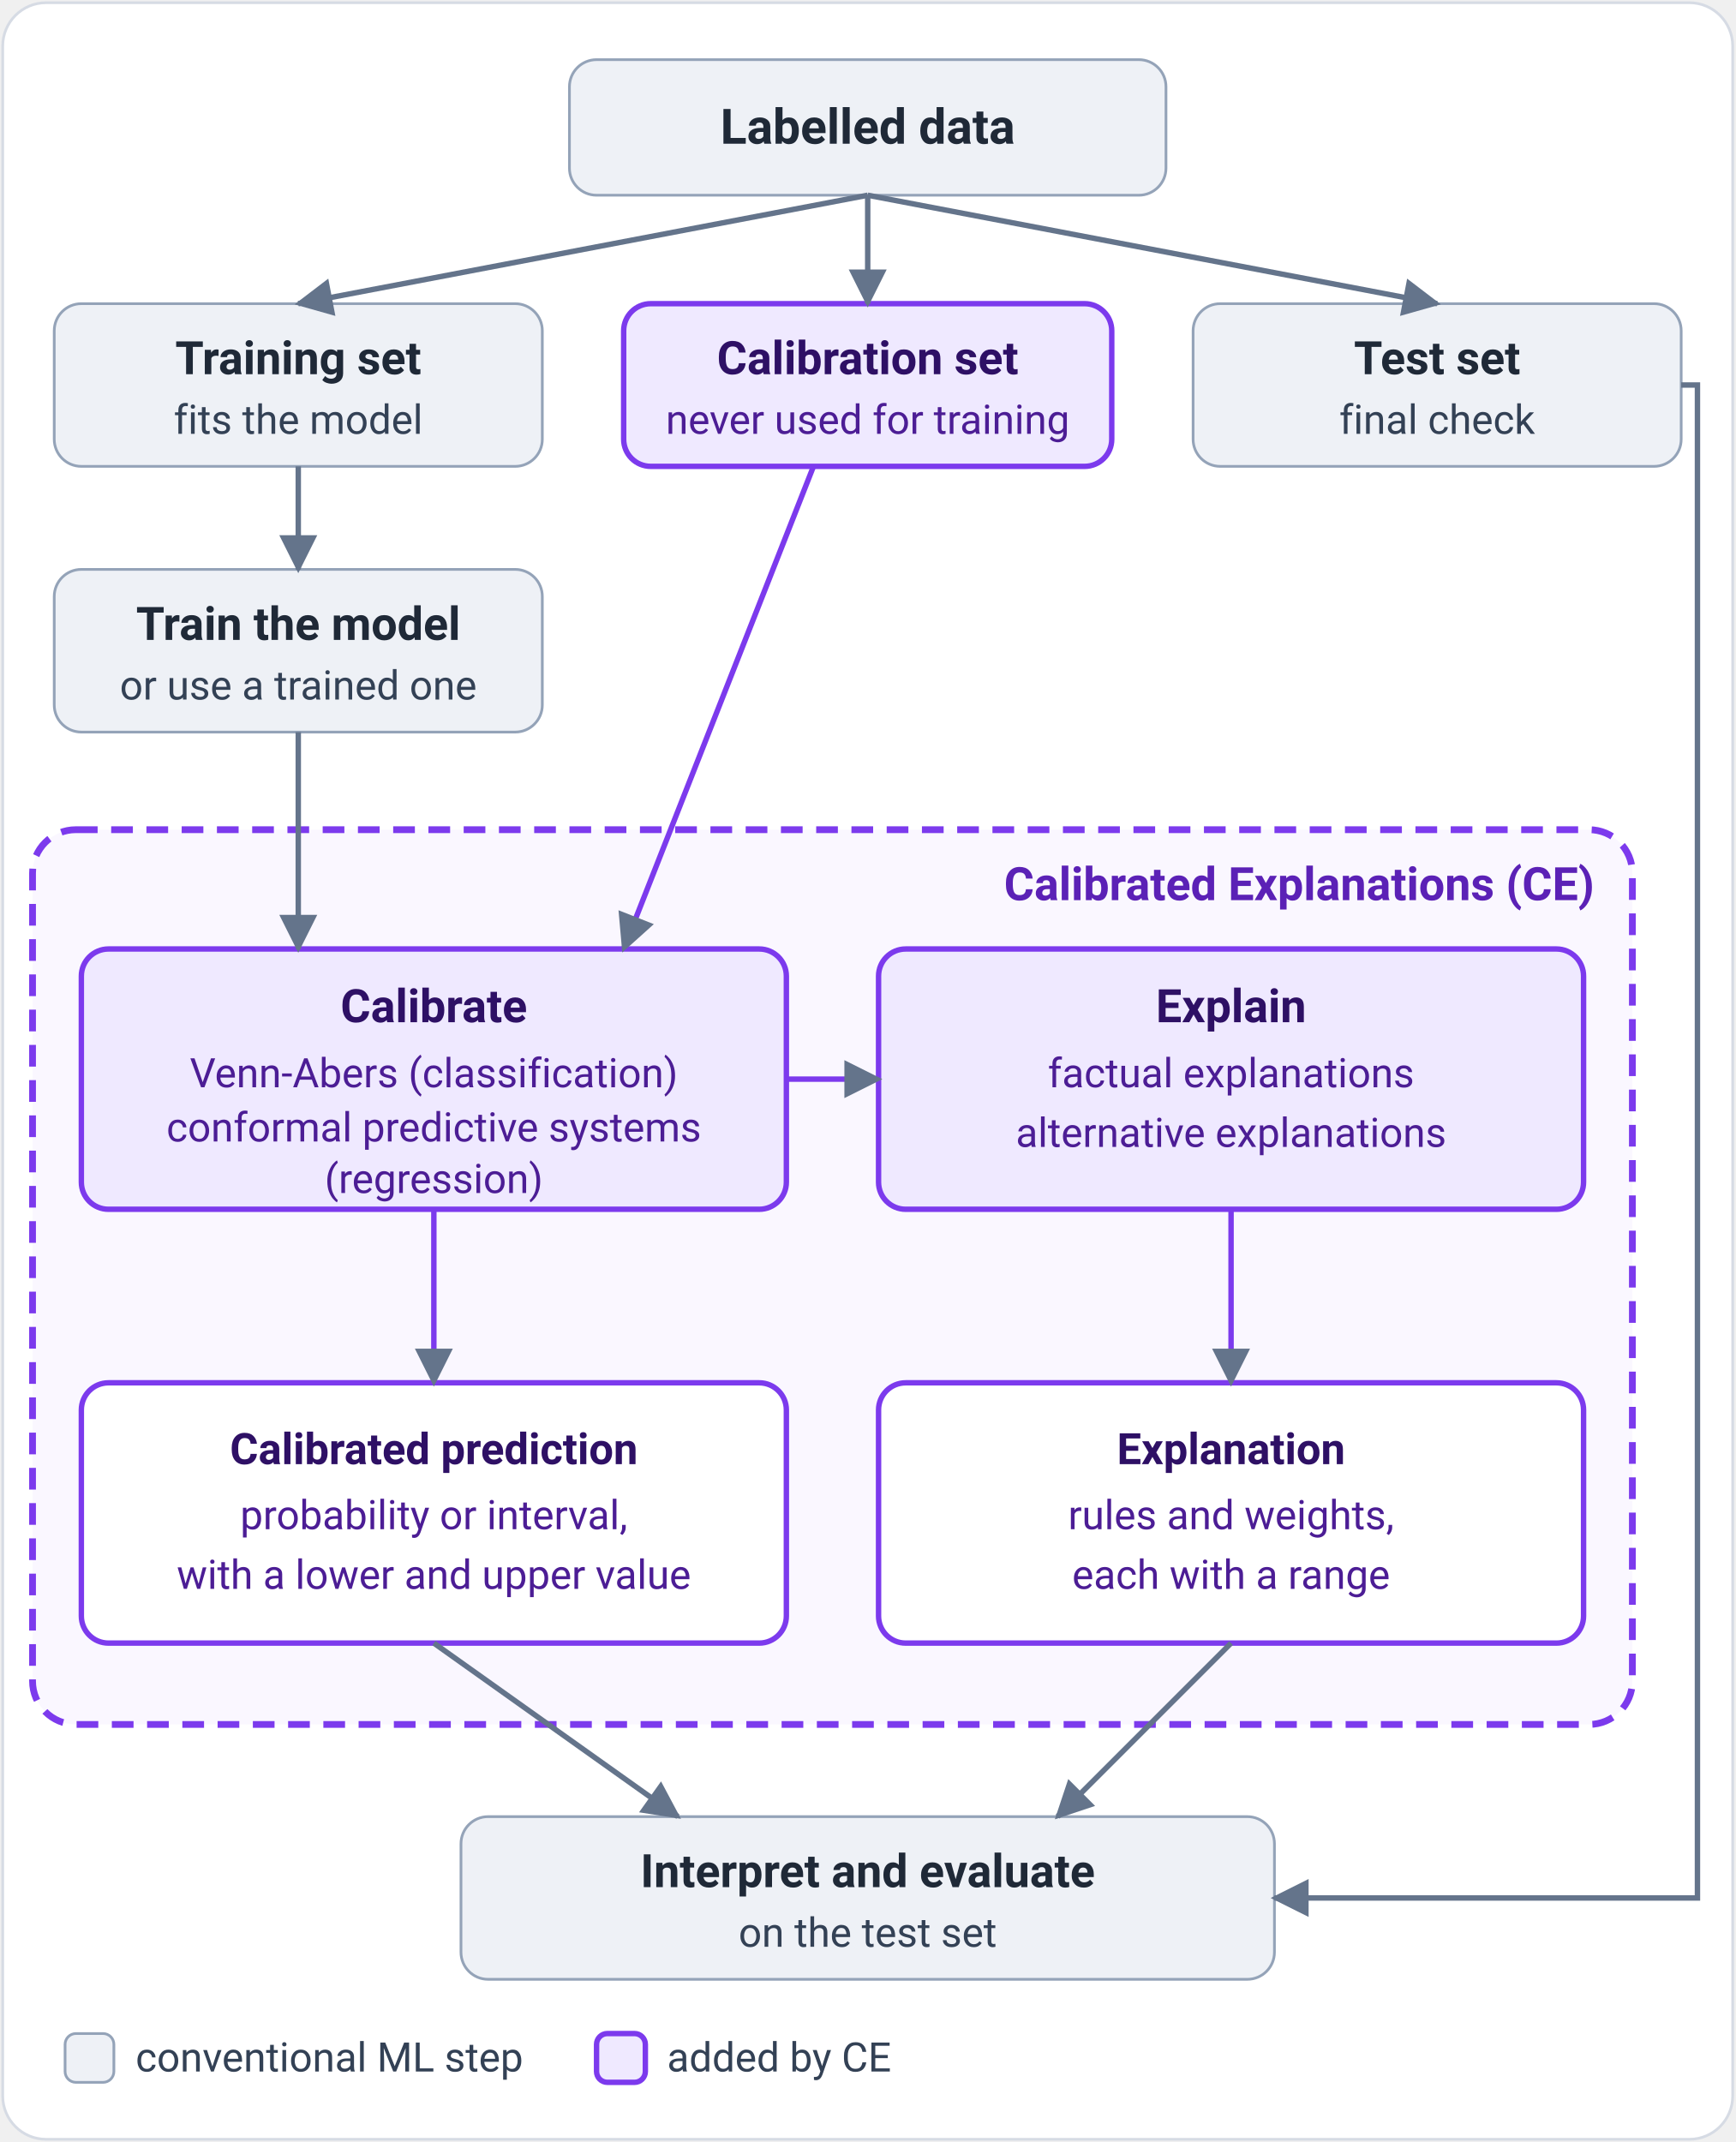
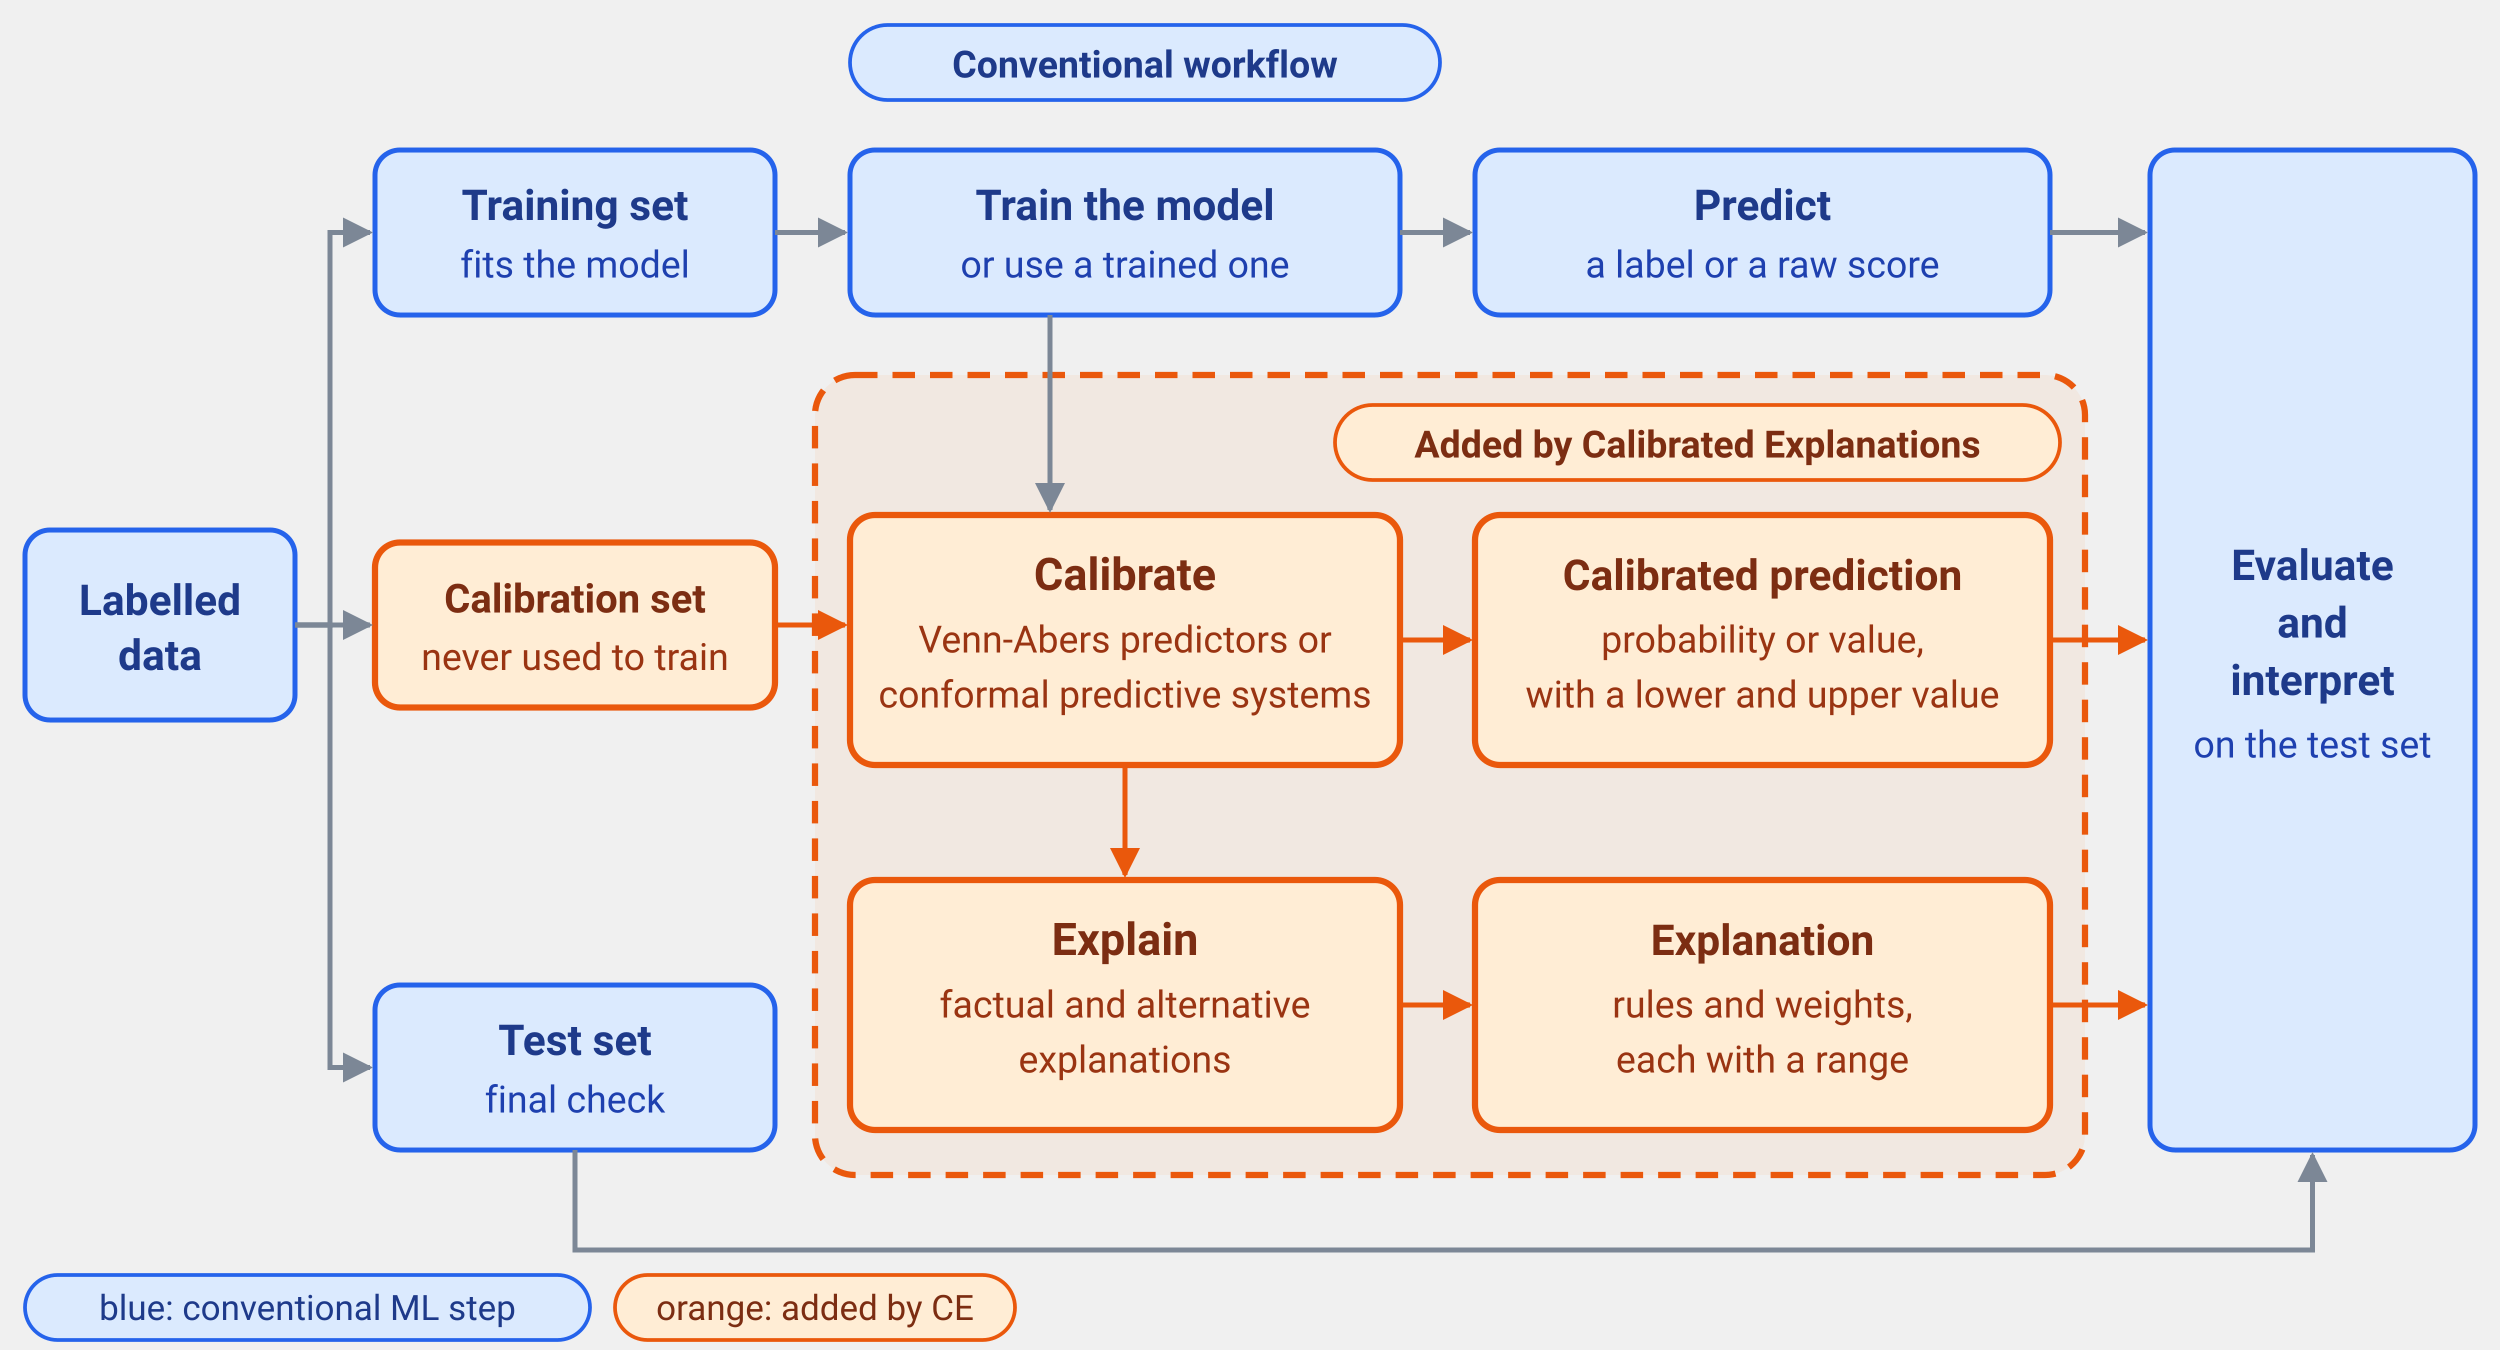
- <svg xmlns="http://www.w3.org/2000/svg" viewBox="0 0 640 790" role="img" aria-labelledby="ce-fig-title ce-fig-desc" font-family="system-ui, -apple-system, 'Segoe UI', Roboto, sans-serif">
+ <svg xmlns="http://www.w3.org/2000/svg" viewBox="0 0 1000 540" role="img" aria-labelledby="ce-wf-title ce-wf-desc" font-family="system-ui, -apple-system, 'Segoe UI', Roboto, sans-serif">
  <defs>
-     <marker id="ce-arrow" viewBox="0 0 10 10" refX="9" refY="5" markerWidth="7" markerHeight="7" orient="auto-start-reverse">
-       <path d="M0,0 L10,5 L0,10 z" fill="#64748b" />
+     <marker id="wf-arrow" viewBox="0 0 10 10" refX="9" refY="5" markerWidth="6" markerHeight="6" orient="auto-start-reverse">
+       <path d="M0,0 L10,5 L0,10 z" fill="#7c8796" />
+     </marker>
+     <marker id="wf-arrow-o" viewBox="0 0 10 10" refX="9" refY="5" markerWidth="6" markerHeight="6" orient="auto-start-reverse">
+       <path d="M0,0 L10,5 L0,10 z" fill="#ea580c" />
    </marker>
  </defs>
-   <rect x="1" y="1" width="638" height="788" rx="16" fill="#ffffff" stroke="#d6dbe4" />
-   <rect x="210" y="22" width="220" height="50" rx="10" fill="#eef1f6" stroke="#94a3b8" />
-   <text x="320" y="53" text-anchor="middle" font-size="18" font-weight="600" fill="#1f2937">Labelled data</text>
-   <rect x="20" y="112" width="180" height="60" rx="10" fill="#eef1f6" stroke="#94a3b8" />
-   <text x="110" y="138" text-anchor="middle" font-size="17" font-weight="600" fill="#1f2937">Training set</text>
-   <text x="110" y="160" text-anchor="middle" font-size="15" fill="#334155">fits the model</text>
-   <rect x="230" y="112" width="180" height="60" rx="10" fill="#efe9ff" stroke="#7c3aed" stroke-width="2" />
-   <text x="320" y="138" text-anchor="middle" font-size="17" font-weight="600" fill="#2e1065">Calibration set</text>
-   <text x="320" y="160" text-anchor="middle" font-size="15" fill="#4c1d95">never used for training</text>
-   <rect x="440" y="112" width="180" height="60" rx="10" fill="#eef1f6" stroke="#94a3b8" />
-   <text x="530" y="138" text-anchor="middle" font-size="17" font-weight="600" fill="#1f2937">Test set</text>
-   <text x="530" y="160" text-anchor="middle" font-size="15" fill="#334155">final check</text>
-   <path d="M320,72 L110,112" stroke="#64748b" stroke-width="2" fill="none" marker-end="url(#ce-arrow)" />
-   <path d="M320,72 L320,112" stroke="#64748b" stroke-width="2" fill="none" marker-end="url(#ce-arrow)" />
-   <path d="M320,72 L530,112" stroke="#64748b" stroke-width="2" fill="none" marker-end="url(#ce-arrow)" />
-   <rect x="20" y="210" width="180" height="60" rx="10" fill="#eef1f6" stroke="#94a3b8" />
-   <text x="110" y="236" text-anchor="middle" font-size="17" font-weight="600" fill="#1f2937">Train the model</text>
-   <text x="110" y="258" text-anchor="middle" font-size="15" fill="#334155">or use a trained one</text>
-   <path d="M110,172 L110,210" stroke="#64748b" stroke-width="2" fill="none" marker-end="url(#ce-arrow)" />
-   <rect x="12" y="306" width="590" height="330" rx="16" fill="#faf7ff" stroke="#7c3aed" stroke-width="2.5" stroke-dasharray="8 5" />
-   <text x="588" y="332" text-anchor="end" font-size="17" font-weight="700" fill="#5b21b6">Calibrated Explanations (CE)</text>
-   <rect x="30" y="350" width="260" height="96" rx="10" fill="#efe9ff" stroke="#7c3aed" stroke-width="2" />
-   <text x="160" y="377" text-anchor="middle" font-size="17" font-weight="700" fill="#2e1065">Calibrate</text>
-   <text x="160" y="401" text-anchor="middle" font-size="15" fill="#4c1d95">Venn-Abers (classification)</text>
-   <text x="160" y="421" text-anchor="middle" font-size="15" fill="#4c1d95">conformal predictive systems</text>
-   <text x="160" y="440" text-anchor="middle" font-size="15" fill="#4c1d95">(regression)</text>
-   <rect x="324" y="350" width="260" height="96" rx="10" fill="#efe9ff" stroke="#7c3aed" stroke-width="2" />
-   <text x="454" y="377" text-anchor="middle" font-size="17" font-weight="700" fill="#2e1065">Explain</text>
-   <text x="454" y="401" text-anchor="middle" font-size="15" fill="#4c1d95">factual explanations</text>
-   <text x="454" y="423" text-anchor="middle" font-size="15" fill="#4c1d95">alternative explanations</text>
-   <path d="M290,398 L324,398" stroke="#7c3aed" stroke-width="2" fill="none" marker-end="url(#ce-arrow)" />
-   <path d="M110,270 L110,350" stroke="#64748b" stroke-width="2" fill="none" marker-end="url(#ce-arrow)" />
-   <path d="M300,172 L230,350" stroke="#7c3aed" stroke-width="2" fill="none" marker-end="url(#ce-arrow)" />
-   <rect x="30" y="510" width="260" height="96" rx="10" fill="#ffffff" stroke="#7c3aed" stroke-width="2" />
-   <text x="160" y="540" text-anchor="middle" font-size="16" font-weight="700" fill="#2e1065">Calibrated prediction</text>
-   <text x="160" y="564" text-anchor="middle" font-size="15" fill="#4c1d95">probability or interval,</text>
-   <text x="160" y="586" text-anchor="middle" font-size="15" fill="#4c1d95">with a lower and upper value</text>
-   <rect x="324" y="510" width="260" height="96" rx="10" fill="#ffffff" stroke="#7c3aed" stroke-width="2" />
-   <text x="454" y="540" text-anchor="middle" font-size="16" font-weight="700" fill="#2e1065">Explanation</text>
-   <text x="454" y="564" text-anchor="middle" font-size="15" fill="#4c1d95">rules and weights,</text>
-   <text x="454" y="586" text-anchor="middle" font-size="15" fill="#4c1d95">each with a range</text>
-   <path d="M160,446 L160,510" stroke="#7c3aed" stroke-width="2" fill="none" marker-end="url(#ce-arrow)" />
-   <path d="M454,446 L454,510" stroke="#7c3aed" stroke-width="2" fill="none" marker-end="url(#ce-arrow)" />
-   <rect x="170" y="670" width="300" height="60" rx="10" fill="#eef1f6" stroke="#94a3b8" />
-   <text x="320" y="696" text-anchor="middle" font-size="17" font-weight="600" fill="#1f2937">Interpret and evaluate</text>
-   <text x="320" y="718" text-anchor="middle" font-size="15" fill="#334155">on the test set</text>
-   <path d="M160,606 L250,670" stroke="#64748b" stroke-width="2" fill="none" marker-end="url(#ce-arrow)" />
-   <path d="M454,606 L390,670" stroke="#64748b" stroke-width="2" fill="none" marker-end="url(#ce-arrow)" />
-   <path d="M620,142 L626,142 L626,700 L470,700" stroke="#64748b" stroke-width="2" fill="none" marker-end="url(#ce-arrow)" />
-   <rect x="24" y="750" width="18" height="18" rx="4" fill="#eef1f6" stroke="#94a3b8" />
-   <text x="50" y="764" font-size="15" fill="#334155">conventional ML step</text>
-   <rect x="220" y="750" width="18" height="18" rx="4" fill="#efe9ff" stroke="#7c3aed" stroke-width="2" />
-   <text x="246" y="764" font-size="15" fill="#334155">added by CE</text>
+   <rect x="340" y="10" width="236" height="30" rx="15" fill="#dbeafe" stroke="#2563eb" stroke-width="1.5" />
+   <text x="458" y="31" text-anchor="middle" font-size="15" font-weight="700" fill="#1e3a8a">Conventional workflow</text>
+   <rect x="10" y="212" width="108" height="76" rx="10" fill="#dbeafe" stroke="#2563eb" stroke-width="2" />
+   <text x="64" y="246" text-anchor="middle" font-size="17" font-weight="700" fill="#1e3a8a">Labelled</text>
+   <text x="64" y="268" text-anchor="middle" font-size="17" font-weight="700" fill="#1e3a8a">data</text>
+   <rect x="150" y="60" width="160" height="66" rx="10" fill="#dbeafe" stroke="#2563eb" stroke-width="2" />
+   <text x="230" y="88" text-anchor="middle" font-size="17" font-weight="700" fill="#1e3a8a">Training set</text>
+   <text x="230" y="111" text-anchor="middle" font-size="15" fill="#1e40af">fits the model</text>
+   <rect x="150" y="217" width="160" height="66" rx="10" fill="#ffedd5" stroke="#ea580c" stroke-width="2.5" />
+   <text x="230" y="245" text-anchor="middle" font-size="16" font-weight="700" fill="#7c2d12">Calibration set</text>
+   <text x="230" y="268" text-anchor="middle" font-size="15" fill="#9a3412">never used to train</text>
+   <rect x="150" y="394" width="160" height="66" rx="10" fill="#dbeafe" stroke="#2563eb" stroke-width="2" />
+   <text x="230" y="422" text-anchor="middle" font-size="17" font-weight="700" fill="#1e3a8a">Test set</text>
+   <text x="230" y="445" text-anchor="middle" font-size="15" fill="#1e40af">final check</text>
+   <path d="M118,250 H132 V93 H148" stroke="#7c8796" stroke-width="2" fill="none" marker-end="url(#wf-arrow)" />
+   <path d="M118,250 H148" stroke="#7c8796" stroke-width="2" fill="none" marker-end="url(#wf-arrow)" />
+   <path d="M132,250 V427 H148" stroke="#7c8796" stroke-width="2" fill="none" marker-end="url(#wf-arrow)" />
+   <rect x="340" y="60" width="220" height="66" rx="10" fill="#dbeafe" stroke="#2563eb" stroke-width="2" />
+   <text x="450" y="88" text-anchor="middle" font-size="17" font-weight="700" fill="#1e3a8a">Train the model</text>
+   <text x="450" y="111" text-anchor="middle" font-size="15" fill="#1e40af">or use a trained one</text>
+   <path d="M310,93 H338" stroke="#7c8796" stroke-width="2" fill="none" marker-end="url(#wf-arrow)" />
+   <rect x="590" y="60" width="230" height="66" rx="10" fill="#dbeafe" stroke="#2563eb" stroke-width="2" />
+   <text x="705" y="88" text-anchor="middle" font-size="17" font-weight="700" fill="#1e3a8a">Predict</text>
+   <text x="705" y="111" text-anchor="middle" font-size="15" fill="#1e40af">a label or a raw score</text>
+   <path d="M560,93 H588" stroke="#7c8796" stroke-width="2" fill="none" marker-end="url(#wf-arrow)" />
+   <rect x="326" y="150" width="508" height="320" rx="16" fill="#f97316" fill-opacity="0.07" stroke="#ea580c" stroke-width="2.5" stroke-dasharray="9 6" />
+   <rect x="534" y="162" width="290" height="30" rx="15" fill="#ffedd5" stroke="#ea580c" stroke-width="1.5" />
+   <text x="679" y="183" text-anchor="middle" font-size="15" font-weight="700" fill="#7c2d12">Added by Calibrated Explanations</text>
+   <rect x="340" y="206" width="220" height="100" rx="10" fill="#ffedd5" stroke="#ea580c" stroke-width="2.5" />
+   <text x="450" y="236" text-anchor="middle" font-size="18" font-weight="700" fill="#7c2d12">Calibrate</text>
+   <text x="450" y="261" text-anchor="middle" font-size="15" fill="#9a3412">Venn-Abers predictors or</text>
+   <text x="450" y="283" text-anchor="middle" font-size="15" fill="#9a3412">conformal predictive systems</text>
+   <rect x="340" y="352" width="220" height="100" rx="10" fill="#ffedd5" stroke="#ea580c" stroke-width="2.5" />
+   <text x="450" y="382" text-anchor="middle" font-size="18" font-weight="700" fill="#7c2d12">Explain</text>
+   <text x="450" y="407" text-anchor="middle" font-size="15" fill="#9a3412">factual and alternative</text>
+   <text x="450" y="429" text-anchor="middle" font-size="15" fill="#9a3412">explanations</text>
+   <rect x="590" y="206" width="230" height="100" rx="10" fill="#ffedd5" stroke="#ea580c" stroke-width="2.5" />
+   <text x="705" y="236" text-anchor="middle" font-size="17" font-weight="700" fill="#7c2d12">Calibrated prediction</text>
+   <text x="705" y="261" text-anchor="middle" font-size="15" fill="#9a3412">probability or value,</text>
+   <text x="705" y="283" text-anchor="middle" font-size="15" fill="#9a3412">with a lower and upper value</text>
+   <rect x="590" y="352" width="230" height="100" rx="10" fill="#ffedd5" stroke="#ea580c" stroke-width="2.5" />
+   <text x="705" y="382" text-anchor="middle" font-size="17" font-weight="700" fill="#7c2d12">Explanation</text>
+   <text x="705" y="407" text-anchor="middle" font-size="15" fill="#9a3412">rules and weights,</text>
+   <text x="705" y="429" text-anchor="middle" font-size="15" fill="#9a3412">each with a range</text>
+   <path d="M420,126 V204" stroke="#7c8796" stroke-width="2" fill="none" marker-end="url(#wf-arrow)" />
+   <path d="M310,250 H338" stroke="#ea580c" stroke-width="2" fill="none" marker-end="url(#wf-arrow-o)" />
+   <path d="M450,306 V350" stroke="#ea580c" stroke-width="2" fill="none" marker-end="url(#wf-arrow-o)" />
+   <path d="M560,256 H588" stroke="#ea580c" stroke-width="2" fill="none" marker-end="url(#wf-arrow-o)" />
+   <path d="M560,402 H588" stroke="#ea580c" stroke-width="2" fill="none" marker-end="url(#wf-arrow-o)" />
+   <rect x="860" y="60" width="130" height="400" rx="10" fill="#dbeafe" stroke="#2563eb" stroke-width="2" />
+   <text x="925" y="232" text-anchor="middle" font-size="17" font-weight="700" fill="#1e3a8a">Evaluate</text>
+   <text x="925" y="255" text-anchor="middle" font-size="17" font-weight="700" fill="#1e3a8a">and</text>
+   <text x="925" y="278" text-anchor="middle" font-size="17" font-weight="700" fill="#1e3a8a">interpret</text>
+   <text x="925" y="303" text-anchor="middle" font-size="15" fill="#1e40af">on the test set</text>
+   <path d="M820,93 H858" stroke="#7c8796" stroke-width="2" fill="none" marker-end="url(#wf-arrow)" />
+   <path d="M820,256 H858" stroke="#ea580c" stroke-width="2" fill="none" marker-end="url(#wf-arrow-o)" />
+   <path d="M820,402 H858" stroke="#ea580c" stroke-width="2" fill="none" marker-end="url(#wf-arrow-o)" />
+   <path d="M230,460 V500 H925 V462" stroke="#7c8796" stroke-width="2" fill="none" marker-end="url(#wf-arrow)" />
+   <rect x="10" y="510" width="226" height="26" rx="13" fill="#dbeafe" stroke="#2563eb" stroke-width="1.5" />
+   <text x="123" y="528" text-anchor="middle" font-size="14" fill="#1e3a8a">blue: conventional ML step</text>
+   <rect x="246" y="510" width="160" height="26" rx="13" fill="#ffedd5" stroke="#ea580c" stroke-width="1.5" />
+   <text x="326" y="528" text-anchor="middle" font-size="14" fill="#7c2d12">orange: added by CE</text>
</svg>
